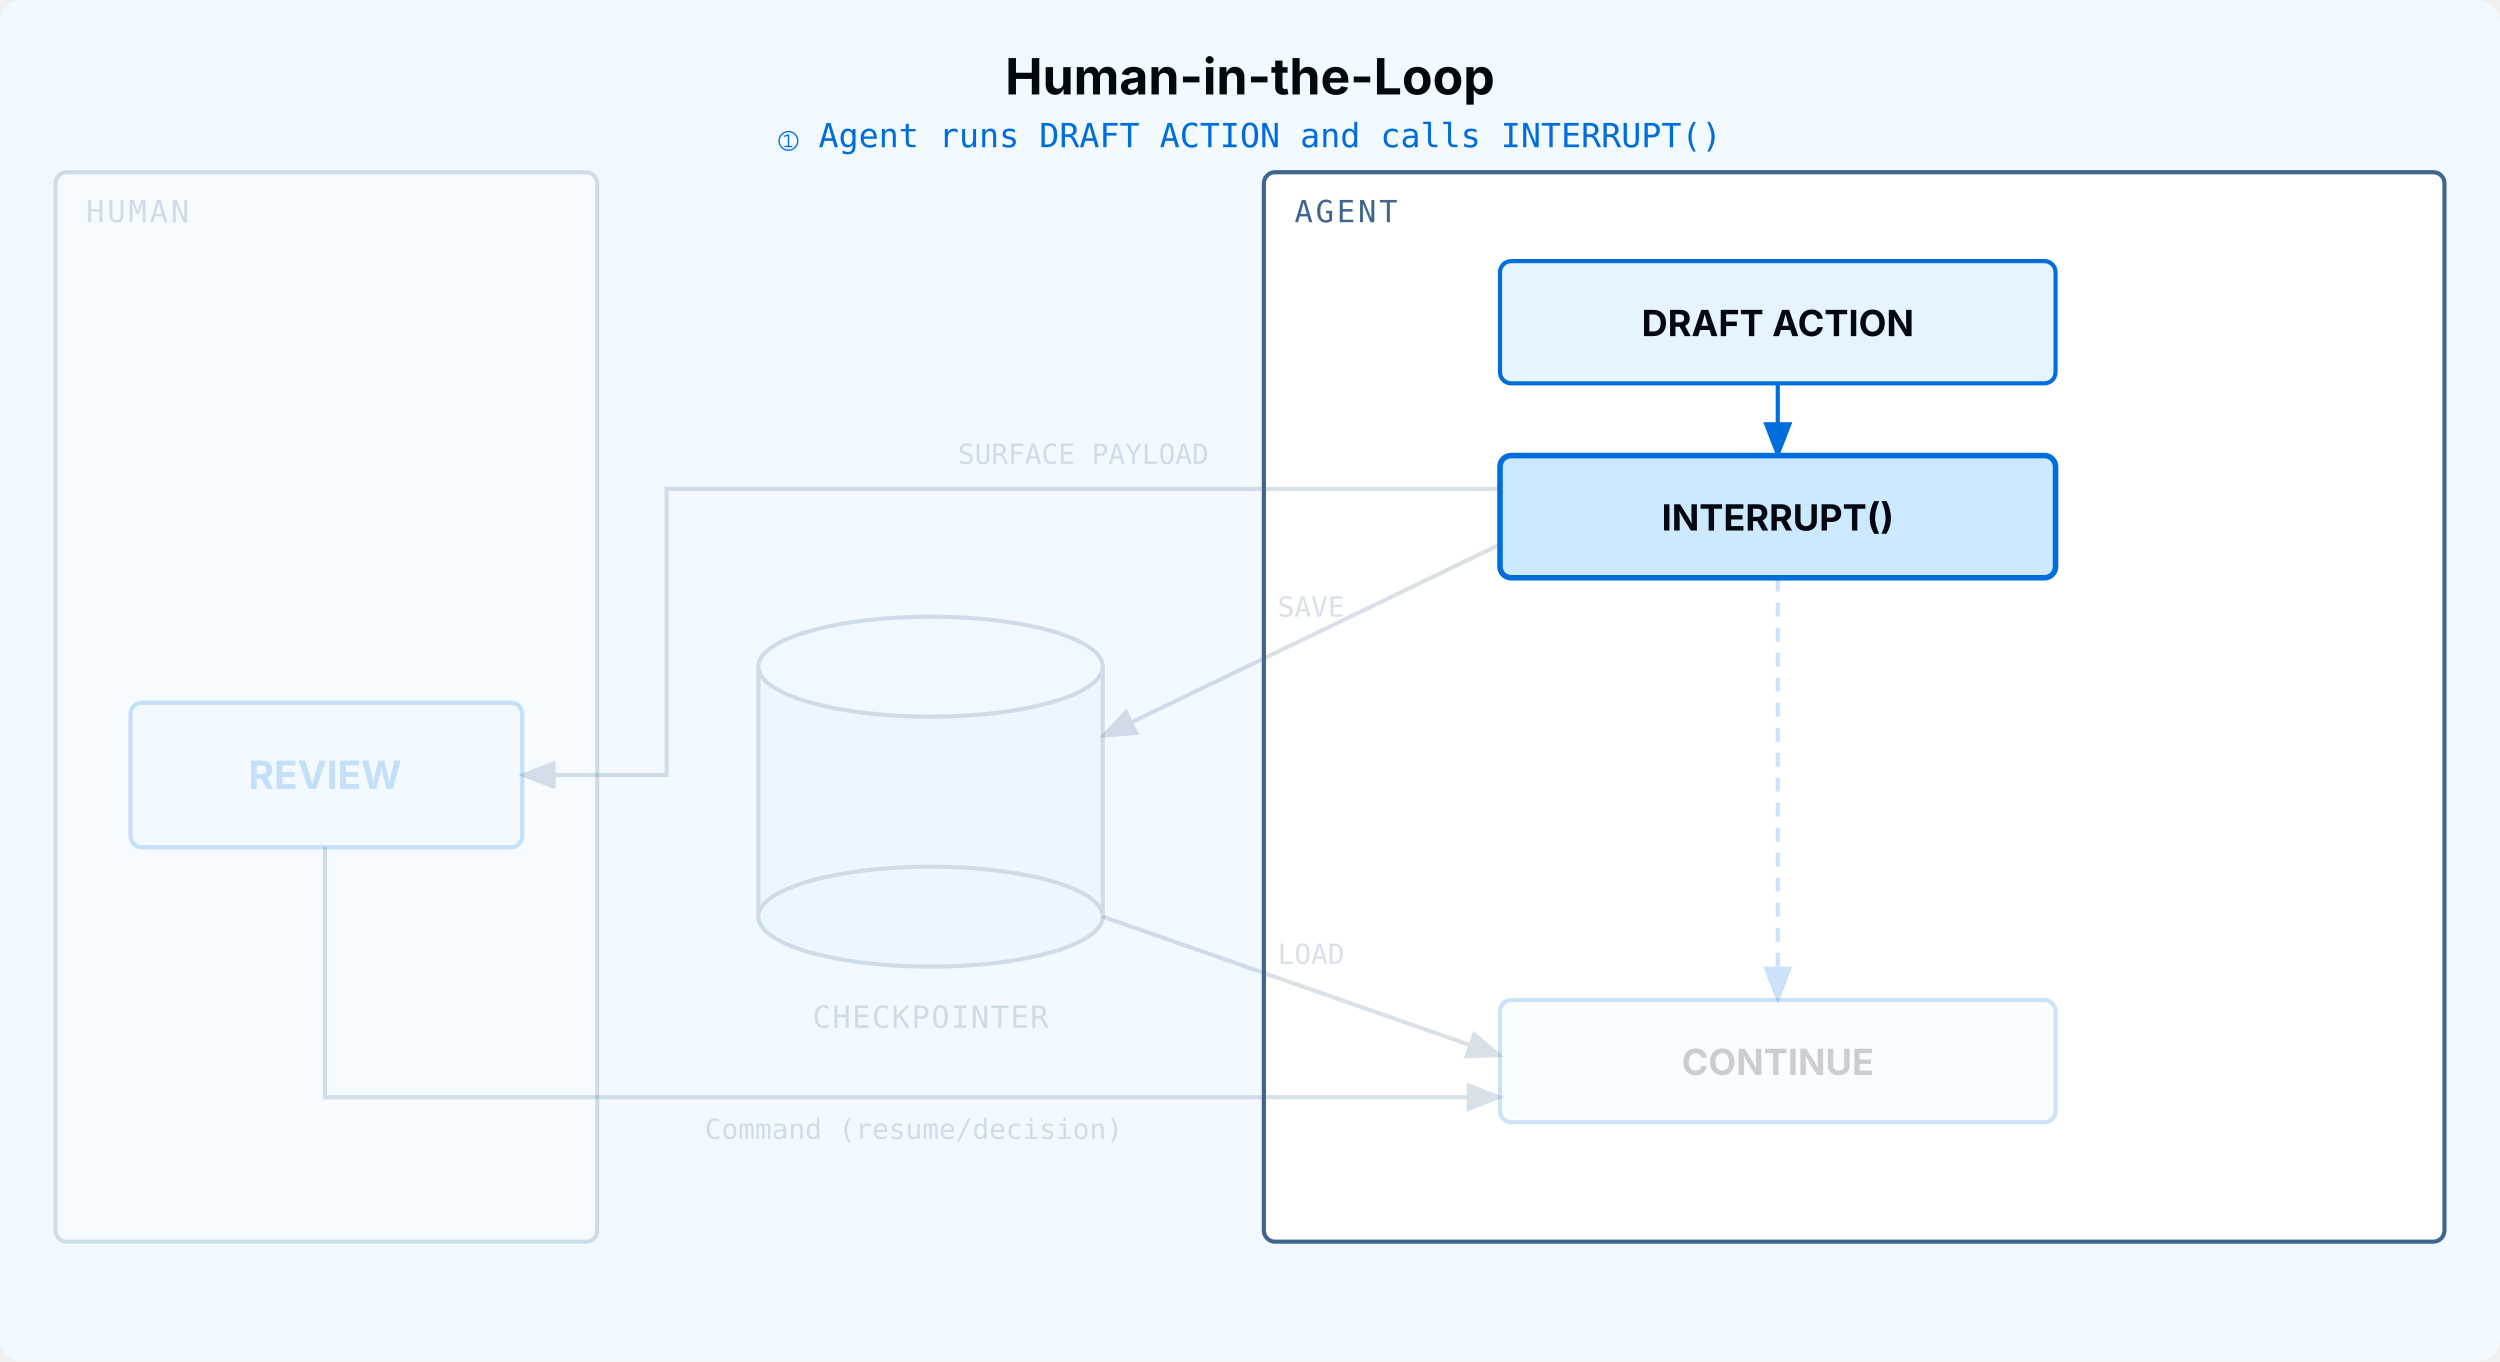
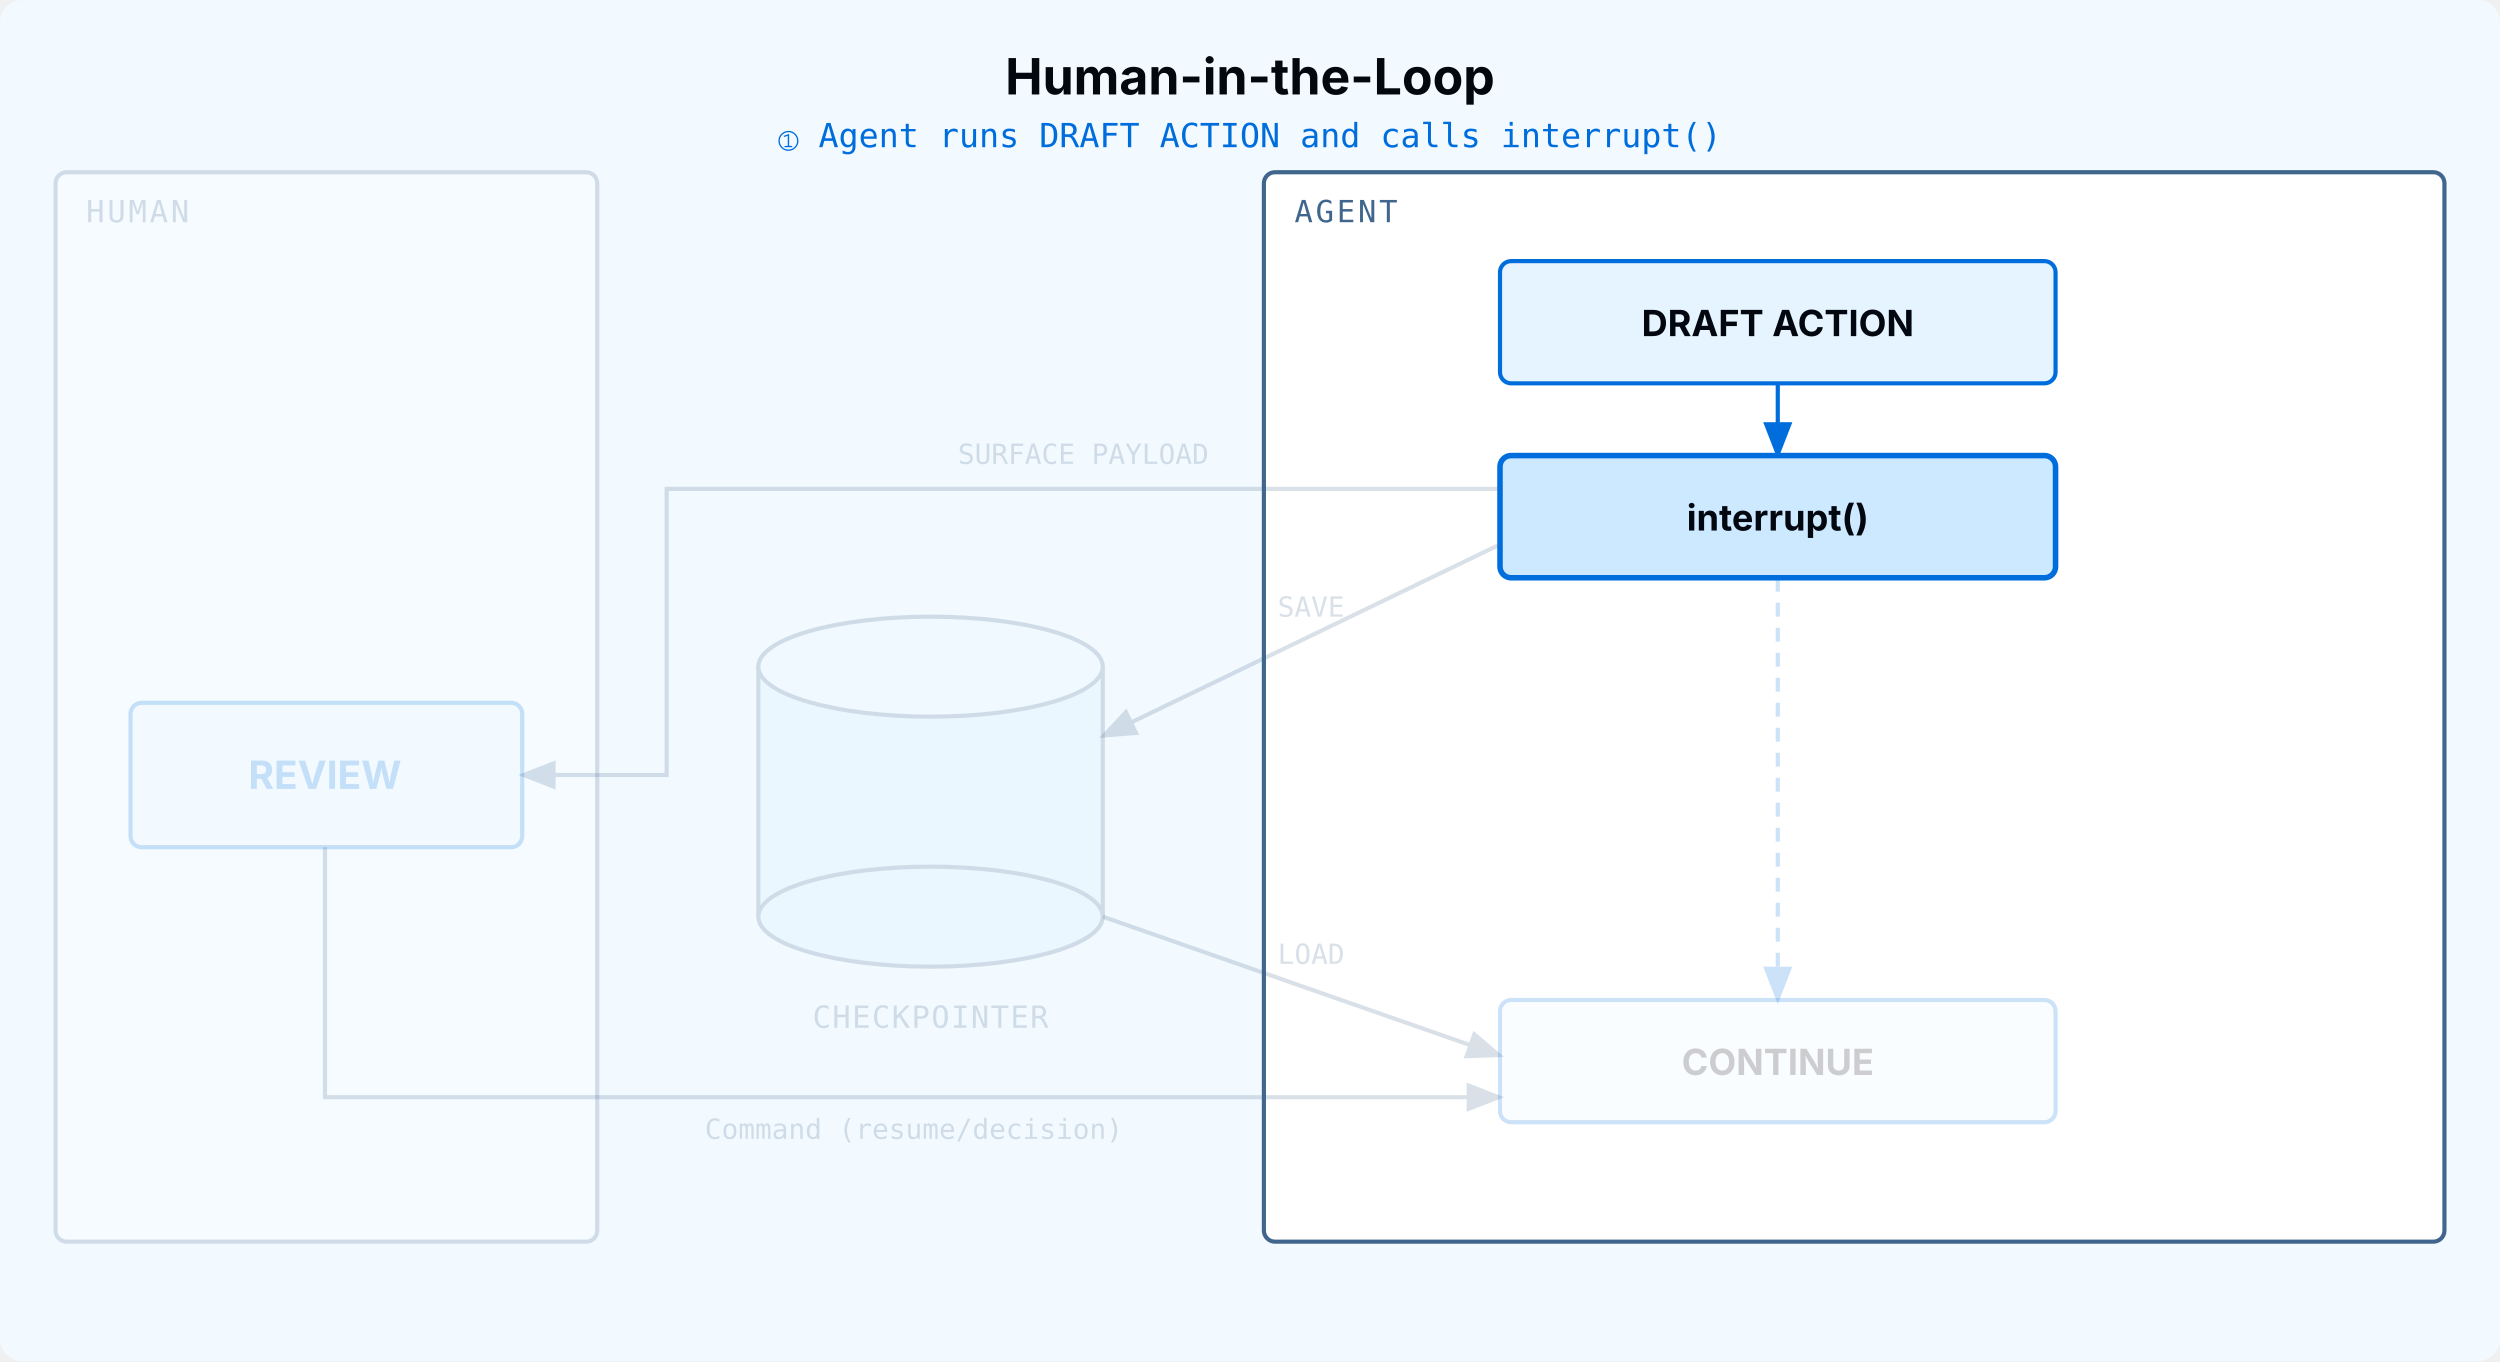
<svg xmlns="http://www.w3.org/2000/svg" width="900" height="490" font-family="'Inter', -apple-system, BlinkMacSystemFont, 'Segoe UI', sans-serif">
  <rect width="900" height="490" fill="#F2FAFF" rx="8" />
  <defs>
    <marker id="arr" markerWidth="9" markerHeight="7" refX="8" refY="3.5" orient="auto">
      <polygon points="0,0 9,3.5 0,7" fill="#40668D" />
    </marker>
    <marker id="arr-blue" markerWidth="9" markerHeight="7" refX="8" refY="3.5" orient="auto">
      <polygon points="0,0 9,3.5 0,7" fill="#006DDD" />
    </marker>
  </defs>
  <text x="450" y="34" text-anchor="middle" font-size="18" font-weight="700" fill="#030710">Human-in-the-Loop</text>
-   <text x="450" y="53" text-anchor="middle" font-size="12" fill="#006DDD" font-family="'IBM Plex Mono', ui-monospace, SFMono-Regular, monospace">① Agent runs DRAFT ACTION and calls INTERRUPT()</text>
+   <text x="450" y="53" text-anchor="middle" font-size="12" fill="#006DDD" font-family="'IBM Plex Mono', ui-monospace, SFMono-Regular, monospace">① Agent runs DRAFT ACTION and calls interrupt()</text>
  <g opacity="0.2">
    <rect x="20" y="62" width="195" height="385" rx="4" fill="#FFFFFF" stroke="#40668D" stroke-width="1.5" />
    <text x="31" y="80" font-size="11" fill="#40668D" letter-spacing="1" font-family="'IBM Plex Mono', ui-monospace, SFMono-Regular, monospace">HUMAN</text>
  </g>
  <g opacity="0.2">
    <rect x="47" y="253" width="141" height="52" rx="4" fill="#E5F4FF" stroke="#006DDD" stroke-width="1.5" />
    <text x="117" y="284" text-anchor="middle" font-size="14" font-weight="700" fill="#006DDD">REVIEW</text>
  </g>
  <g opacity="0.2">
    <rect x="273" y="240" width="124" height="90" fill="#CCE9FF" />
    <line x1="273" y1="240" x2="273" y2="330" stroke="#40668D" stroke-width="1.5" />
    <line x1="397" y1="240" x2="397" y2="330" stroke="#40668D" stroke-width="1.5" />
    <ellipse cx="335" cy="330" rx="62" ry="18" fill="#CCE9FF" stroke="#40668D" stroke-width="1.5" />
    <ellipse cx="335" cy="240" rx="62" ry="18" fill="#E5F4FF" stroke="#40668D" stroke-width="1.5" />
    <text x="335" y="370" text-anchor="middle" font-size="11" fill="#40668D" letter-spacing="0.5" font-family="'IBM Plex Mono', ui-monospace, SFMono-Regular, monospace">CHECKPOINTER</text>
  </g>
  <rect x="455" y="62" width="425" height="385" rx="4" fill="#FFFFFF" stroke="#40668D" stroke-width="1.5" />
  <text x="466" y="80" font-size="11" fill="#40668D" letter-spacing="1" font-family="'IBM Plex Mono', ui-monospace, SFMono-Regular, monospace">AGENT</text>
  <rect x="540" y="94" width="200" height="44" rx="4" fill="#E5F4FF" stroke="#006DDD" stroke-width="1.5" />
  <text x="640" y="121" text-anchor="middle" font-size="13" font-weight="700" fill="#030710">DRAFT ACTION</text>
  <line x1="640" y1="138" x2="640" y2="164" stroke="#006DDD" stroke-width="1.5" marker-end="url(#arr-blue)" />
  <rect x="540" y="164" width="200" height="44" rx="4" fill="#CCE9FF" stroke="#006DDD" stroke-width="2" />
-   <text x="640" y="191" text-anchor="middle" font-size="13" font-weight="700" fill="#030710">INTERRUPT()</text>
+   <text x="640" y="191" text-anchor="middle" font-size="13" font-weight="700" fill="#030710">interrupt()</text>
  <g opacity="0.2">
    <line x1="640" y1="208" x2="640" y2="360" stroke="#006DDD" stroke-width="1.5" stroke-dasharray="5,4" marker-end="url(#arr-blue)" />
  </g>
  <g opacity="0.2">
    <rect x="540" y="360" width="200" height="44" rx="4" fill="#E5F4FF" stroke="#006DDD" stroke-width="1.5" />
    <text x="640" y="387" text-anchor="middle" font-size="13" font-weight="700" fill="#030710">CONTINUE</text>
  </g>
  <g opacity="0.2">
    <path d="M 540,176 H 240 V 279 H 188" stroke="#40668D" stroke-width="1.5" fill="none" marker-end="url(#arr)" />
    <text x="390" y="167" text-anchor="middle" font-size="10" fill="#40668D" font-family="'IBM Plex Mono', ui-monospace, SFMono-Regular, monospace">SURFACE PAYLOAD</text>
  </g>
  <g opacity="0.2">
    <path d="M 540,196 L 397,265" stroke="#40668D" stroke-width="1.5" fill="none" marker-end="url(#arr)" />
    <text x="472" y="222" text-anchor="middle" font-size="10" fill="#40668D" font-family="'IBM Plex Mono', ui-monospace, SFMono-Regular, monospace">SAVE</text>
  </g>
  <g opacity="0.2">
    <path d="M 397,330 L 540,380" stroke="#40668D" stroke-width="1.5" fill="none" marker-end="url(#arr)" />
    <text x="472" y="347" text-anchor="middle" font-size="10" fill="#40668D" font-family="'IBM Plex Mono', ui-monospace, SFMono-Regular, monospace">LOAD</text>
  </g>
  <g opacity="0.2">
    <path d="M 117,305 V 395 H 540" stroke="#40668D" stroke-width="1.5" fill="none" marker-end="url(#arr)" />
    <text x="329" y="410" text-anchor="middle" font-size="10" fill="#40668D" font-family="'IBM Plex Mono', ui-monospace, SFMono-Regular, monospace">Command (resume/decision)</text>
  </g>
</svg>
